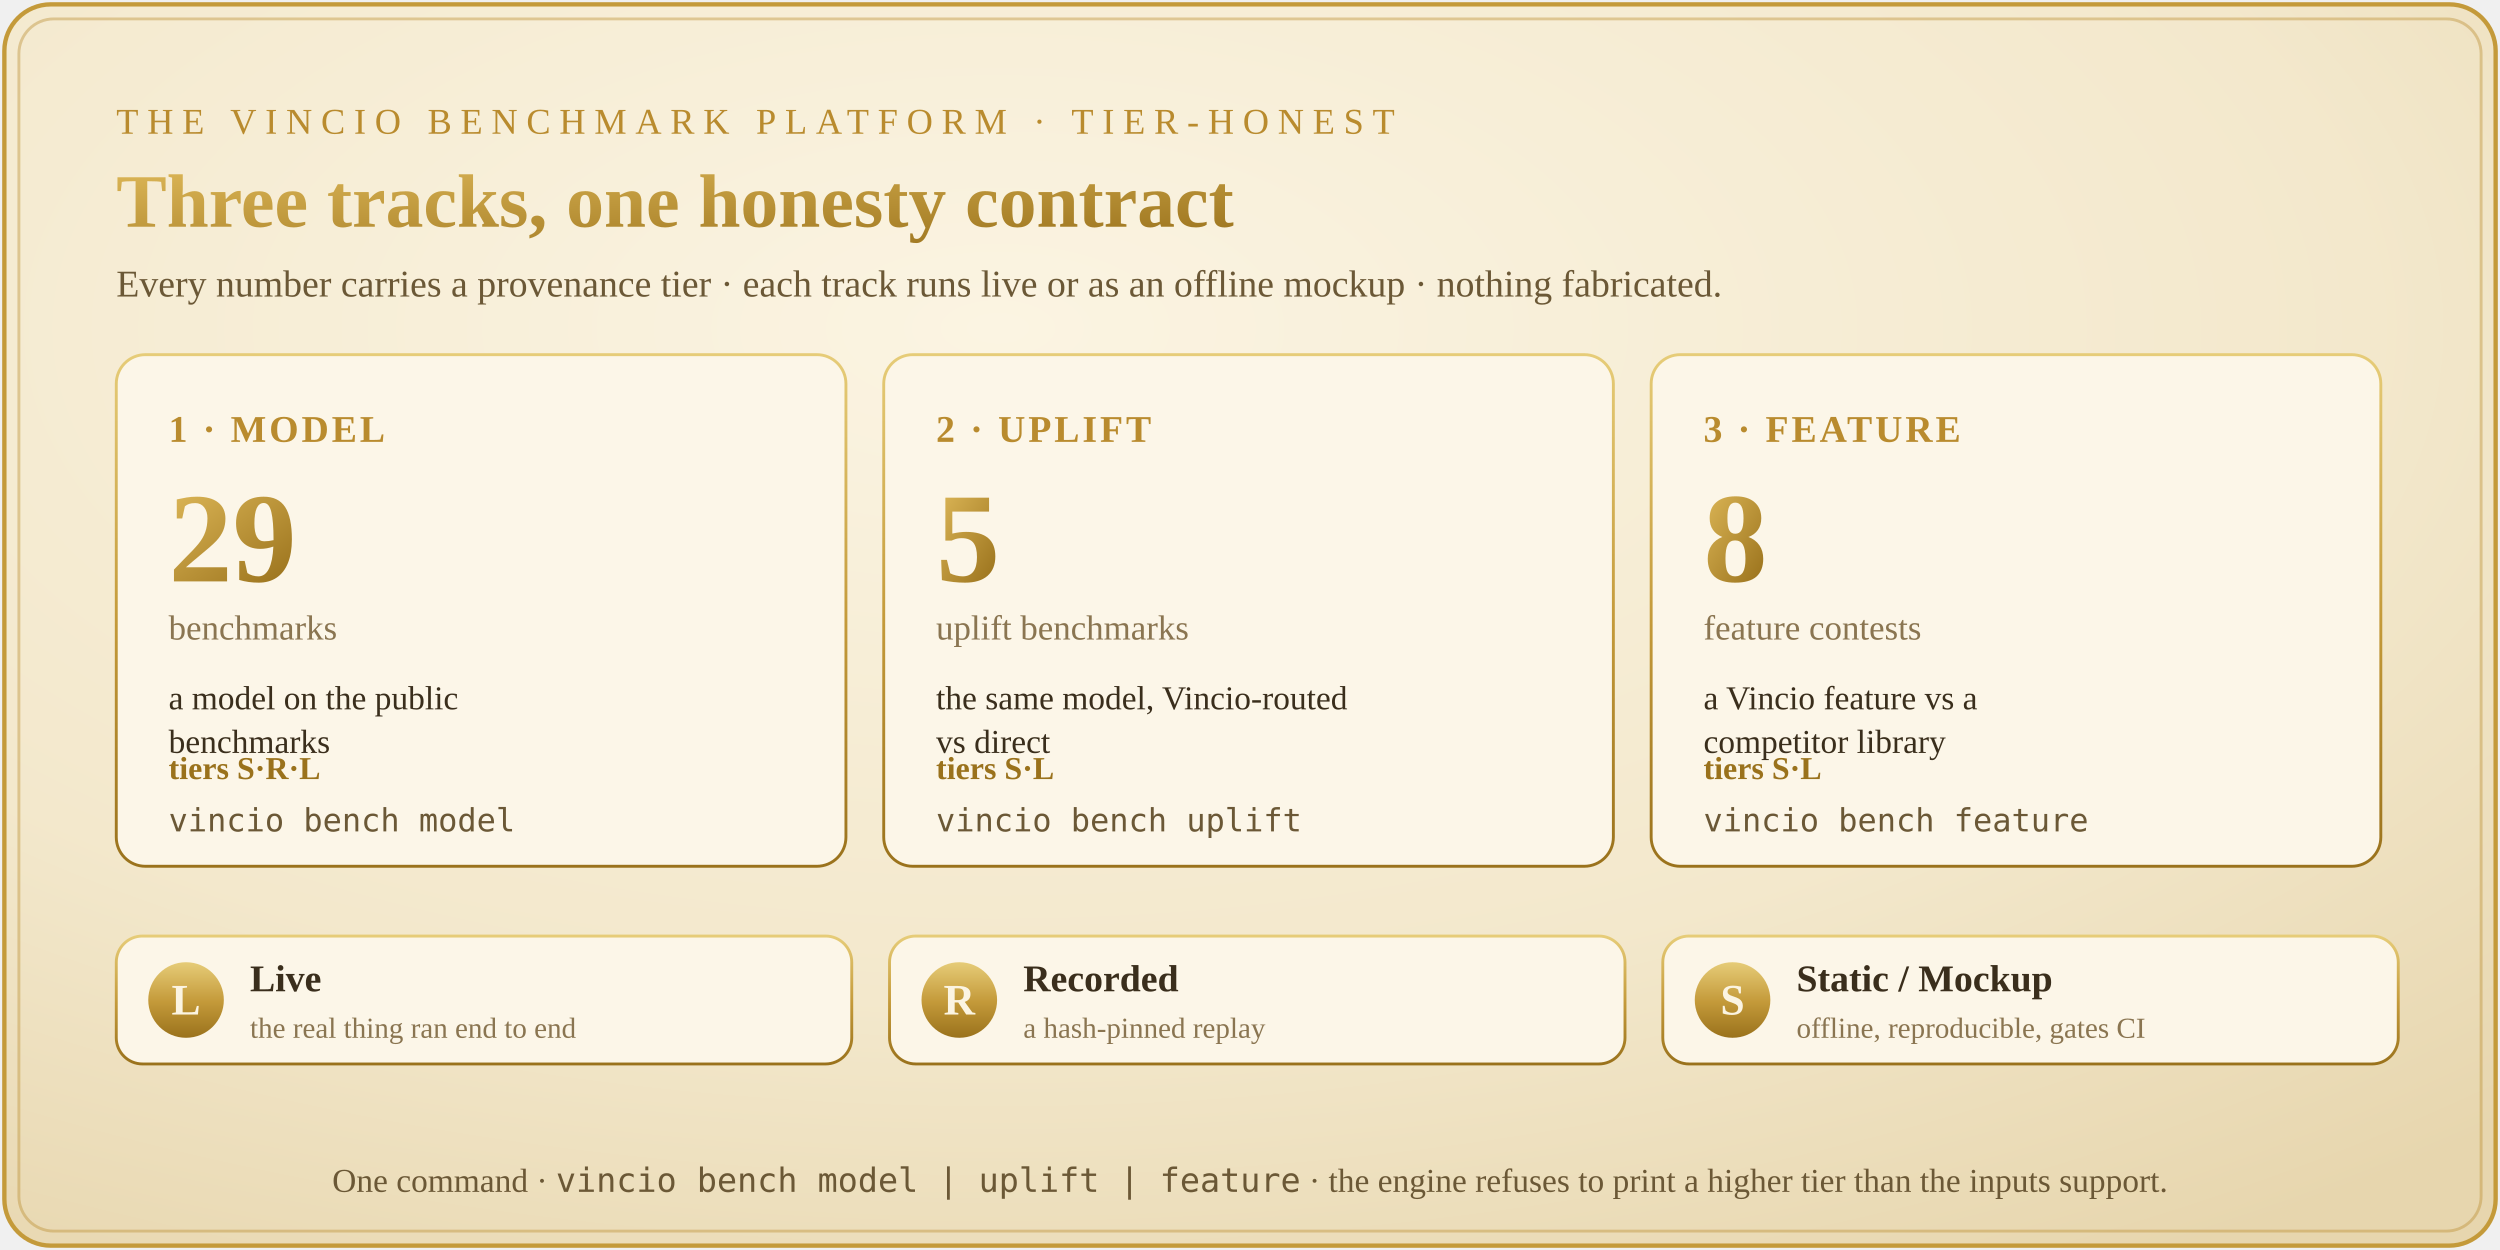
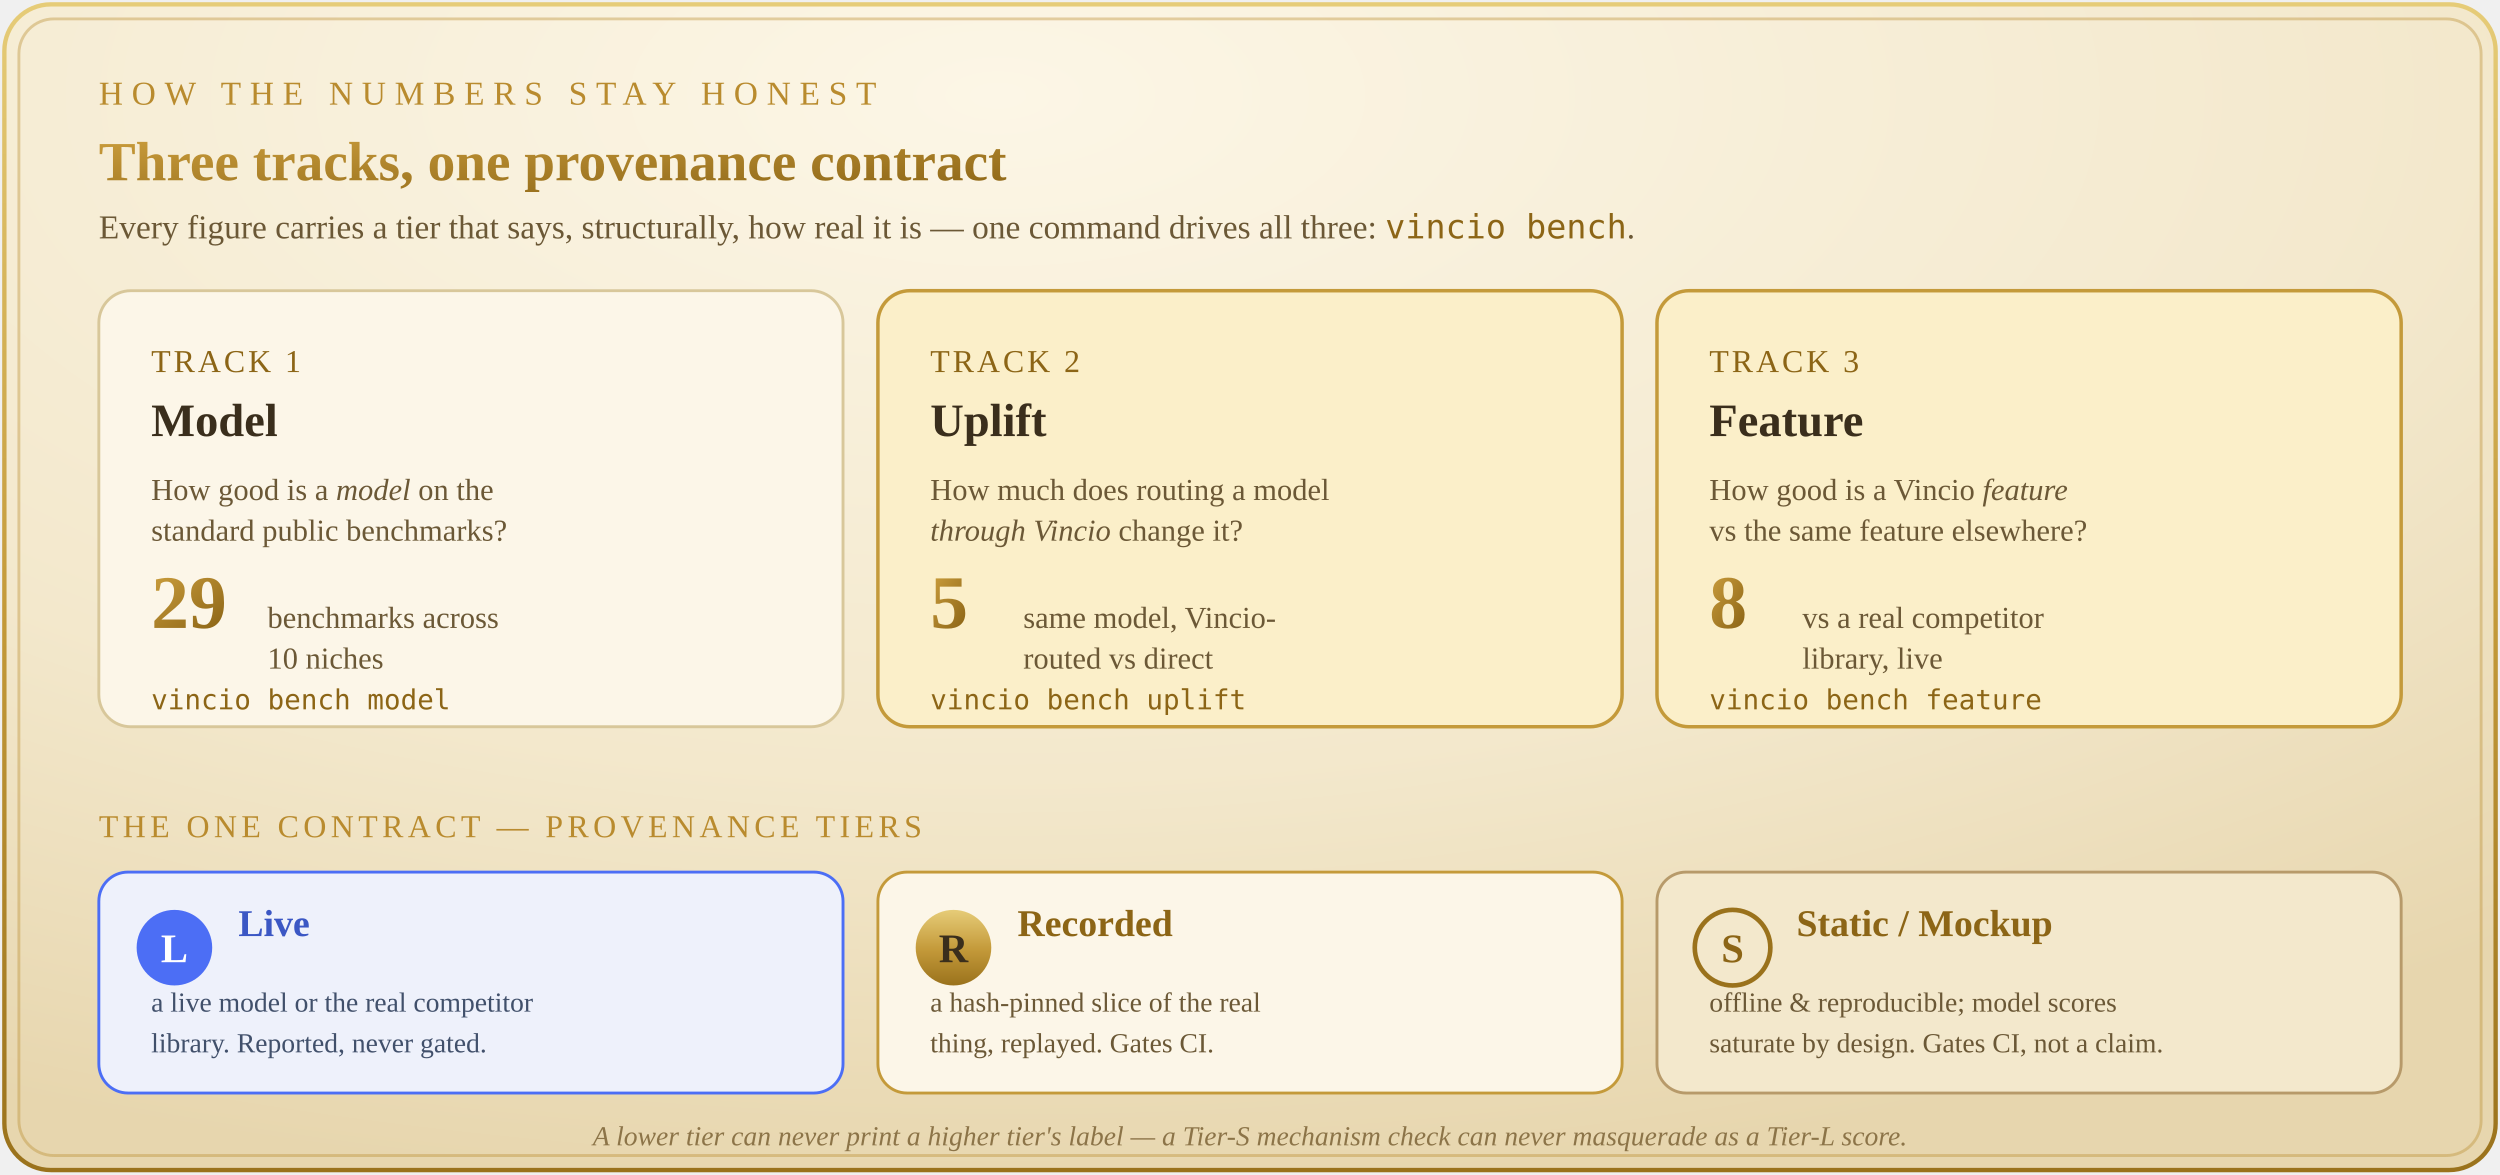
- <svg xmlns="http://www.w3.org/2000/svg" width="860" height="430" viewBox="0 0 860 430" role="img" aria-labelledby="pf_t pf_d">
+ <svg xmlns="http://www.w3.org/2000/svg" width="860" height="404" viewBox="0 0 860 404" role="img" aria-labelledby="pf_t pf_d">
  <defs>
-     <radialGradient id="pf_parch" cx="40%" cy="26%" r="88%">
-       <stop offset="0%" stop-color="#FBF4E2" />
+     <radialGradient id="pf_parch" cx="40%" cy="8%" r="94%">
+       <stop offset="0%" stop-color="#FCF6E6" />
      <stop offset="62%" stop-color="#F3E8CC" />
      <stop offset="100%" stop-color="#E7D6AE" />
    </radialGradient>
    <linearGradient id="pf_gold" x1="0" y1="0" x2="0" y2="1">
      <stop offset="0%" stop-color="#E6CC78" />
      <stop offset="52%" stop-color="#C49A3A" />
      <stop offset="100%" stop-color="#9A721C" />
    </linearGradient>
    <linearGradient id="pf_goldtext" x1="0" y1="0" x2="1" y2="1">
-       <stop offset="0%" stop-color="#D9B354" />
-       <stop offset="100%" stop-color="#9A721C" />
+       <stop offset="0%" stop-color="#C79A3A" />
+       <stop offset="100%" stop-color="#8C6516" />
    </linearGradient>
  </defs>
-   <rect x="1.5" y="1.5" width="857" height="427" rx="16" fill="url(#pf_parch)" stroke="#C49A3A" stroke-width="1.5" />
-   <rect x="6.5" y="6.5" width="847" height="417" rx="12" fill="none" stroke="#B98B2E" stroke-width="1" opacity="0.4" />
+   <rect x="1.5" y="1.5" width="857" height="401" rx="16" fill="url(#pf_parch)" stroke="url(#pf_gold)" stroke-width="1.5" />
+   <rect x="6.5" y="6.5" width="847" height="391" rx="12" fill="none" stroke="#B98B2E" stroke-width="1" opacity="0.38" />
  <g font-family="Georgia, 'Times New Roman', serif">
-     <text x="40" y="46" font-size="12.5" letter-spacing="3" fill="#B98B2E">THE VINCIO BENCHMARK PLATFORM · TIER-HONEST</text>
-     <text x="40" y="78" font-size="26" font-weight="700" fill="url(#pf_goldtext)">Three tracks, one honesty contract</text>
-     <text x="40" y="102" font-size="13" fill="#6B5836">Every number carries a provenance tier · each track runs live or as an offline mockup · nothing fabricated.</text>
-     <rect x="40" y="122" width="251" height="176" rx="10" fill="#FCF6E8" stroke="url(#pf_gold)" stroke-width="1" />
-     <text x="58" y="152" font-size="13" font-weight="700" letter-spacing="1" fill="#B98B2E">1 · MODEL</text>
-     <text x="58" y="200" font-size="44" font-weight="700" fill="url(#pf_goldtext)">29</text>
-     <text x="58" y="220" font-size="12" fill="#8A7551">benchmarks</text>
-     <text x="58" y="244" font-size="11.5" fill="#3A2E1C">a model on the public</text>
-     <text x="58" y="259" font-size="11.5" fill="#3A2E1C">benchmarks</text>
-     <text x="58" y="268" font-size="11" font-weight="700" fill="#9A721C">tiers S·R·L</text>
-     <text x="58" y="286" font-size="11" font-family="ui-monospace, monospace" fill="#6B5836">vincio bench model</text>
-     <rect x="304" y="122" width="251" height="176" rx="10" fill="#FCF6E8" stroke="url(#pf_gold)" stroke-width="1" />
-     <text x="322" y="152" font-size="13" font-weight="700" letter-spacing="1" fill="#B98B2E">2 · UPLIFT</text>
-     <text x="322" y="200" font-size="44" font-weight="700" fill="url(#pf_goldtext)">5</text>
-     <text x="322" y="220" font-size="12" fill="#8A7551">uplift benchmarks</text>
-     <text x="322" y="244" font-size="11.5" fill="#3A2E1C">the same model, Vincio-routed</text>
-     <text x="322" y="259" font-size="11.5" fill="#3A2E1C">vs direct</text>
-     <text x="322" y="268" font-size="11" font-weight="700" fill="#9A721C">tiers S·L</text>
-     <text x="322" y="286" font-size="11" font-family="ui-monospace, monospace" fill="#6B5836">vincio bench uplift</text>
-     <rect x="568" y="122" width="251" height="176" rx="10" fill="#FCF6E8" stroke="url(#pf_gold)" stroke-width="1" />
-     <text x="586" y="152" font-size="13" font-weight="700" letter-spacing="1" fill="#B98B2E">3 · FEATURE</text>
-     <text x="586" y="200" font-size="44" font-weight="700" fill="url(#pf_goldtext)">8</text>
-     <text x="586" y="220" font-size="12" fill="#8A7551">feature contests</text>
-     <text x="586" y="244" font-size="11.5" fill="#3A2E1C">a Vincio feature vs a</text>
-     <text x="586" y="259" font-size="11.5" fill="#3A2E1C">competitor library</text>
-     <text x="586" y="268" font-size="11" font-weight="700" fill="#9A721C">tiers S·L</text>
-     <text x="586" y="286" font-size="11" font-family="ui-monospace, monospace" fill="#6B5836">vincio bench feature</text>
-     <rect x="40" y="322" width="253" height="44" rx="9" fill="#FCF6E8" stroke="url(#pf_gold)" stroke-width="1" />
-     <circle cx="64" cy="344" r="13" fill="url(#pf_gold)" />
-     <text x="64" y="349" font-size="15" font-weight="700" fill="#FBF4E2" text-anchor="middle">L</text>
-     <text x="86" y="341" font-size="13" font-weight="700" fill="#3A2E1C">Live</text>
-     <text x="86" y="357" font-size="10" fill="#8A7551">the real thing ran end to end</text>
-     <rect x="306" y="322" width="253" height="44" rx="9" fill="#FCF6E8" stroke="url(#pf_gold)" stroke-width="1" />
-     <circle cx="330" cy="344" r="13" fill="url(#pf_gold)" />
-     <text x="330" y="349" font-size="15" font-weight="700" fill="#FBF4E2" text-anchor="middle">R</text>
-     <text x="352" y="341" font-size="13" font-weight="700" fill="#3A2E1C">Recorded</text>
-     <text x="352" y="357" font-size="10" fill="#8A7551">a hash-pinned replay</text>
-     <rect x="572" y="322" width="253" height="44" rx="9" fill="#FCF6E8" stroke="url(#pf_gold)" stroke-width="1" />
-     <circle cx="596" cy="344" r="13" fill="url(#pf_gold)" />
-     <text x="596" y="349" font-size="15" font-weight="700" fill="#FBF4E2" text-anchor="middle">S</text>
-     <text x="618" y="341" font-size="13" font-weight="700" fill="#3A2E1C">Static / Mockup</text>
-     <text x="618" y="357" font-size="10" fill="#8A7551">offline, reproducible, gates CI</text>
-     <text x="430" y="410" font-size="11.5" fill="#6B5836" text-anchor="middle">One command · <tspan font-family="ui-monospace, monospace">vincio bench model | uplift | feature</tspan> · the engine refuses to print a higher tier than the inputs support.</text>
+     <text x="34" y="36" font-size="11.5" letter-spacing="3" fill="#B98B2E">HOW THE NUMBERS STAY HONEST</text>
+     <text x="34" y="62" font-size="19" font-weight="700" fill="url(#pf_goldtext)">Three tracks, one provenance contract</text>
+     <text x="34" y="82" font-size="11.5" fill="#6B5836">Every figure carries a tier that says, structurally, how real it is — one command drives all three: <tspan font-family="'SFMono-Regular',Consolas,monospace" fill="#8C6516">vincio bench</tspan>.</text>
+     <g>
+       <rect x="34" y="100" width="256" height="150" rx="11" fill="#FCF6E8" stroke="#D8C79A" stroke-width="1" />
+       <text x="52" y="128" font-size="11" fill="#8C6516" letter-spacing="1">TRACK 1</text>
+       <text x="52" y="150" font-size="16" font-weight="700" fill="#3A2E1C">Model</text>
+       <text x="52" y="172" font-size="10.5" fill="#6B5836">How good is a <tspan font-style="italic">model</tspan> on the</text>
+       <text x="52" y="186" font-size="10.5" fill="#6B5836">standard public benchmarks?</text>
+       <text x="52" y="216" font-size="26" font-weight="700" fill="url(#pf_goldtext)">29</text>
+       <text x="92" y="216" font-size="10.5" fill="#6B5836">benchmarks across</text>
+       <text x="92" y="230" font-size="10.5" fill="#6B5836">10 niches</text>
+       <text x="52" y="244" font-family="'SFMono-Regular',Consolas,monospace" font-size="9.5" fill="#8C6516">vincio bench model</text>
+     </g>
+     <g>
+       <rect x="302" y="100" width="256" height="150" rx="11" fill="#FBEFC9" stroke="#C49A3A" stroke-width="1.2" />
+       <text x="320" y="128" font-size="11" fill="#8C6516" letter-spacing="1">TRACK 2</text>
+       <text x="320" y="150" font-size="16" font-weight="700" fill="#3A2E1C">Uplift</text>
+       <text x="320" y="172" font-size="10.5" fill="#6B5836">How much does routing a model</text>
+       <text x="320" y="186" font-size="10.5" fill="#6B5836">
+         <tspan font-style="italic">through Vincio</tspan> change it?</text>
+       <text x="320" y="216" font-size="26" font-weight="700" fill="url(#pf_goldtext)">5</text>
+       <text x="352" y="216" font-size="10.5" fill="#6B5836">same model, Vincio-</text>
+       <text x="352" y="230" font-size="10.5" fill="#6B5836">routed vs direct</text>
+       <text x="320" y="244" font-family="'SFMono-Regular',Consolas,monospace" font-size="9.5" fill="#8C6516">vincio bench uplift</text>
+     </g>
+     <g>
+       <rect x="570" y="100" width="256" height="150" rx="11" fill="#FBEFC9" stroke="#C49A3A" stroke-width="1.2" />
+       <text x="588" y="128" font-size="11" fill="#8C6516" letter-spacing="1">TRACK 3</text>
+       <text x="588" y="150" font-size="16" font-weight="700" fill="#3A2E1C">Feature</text>
+       <text x="588" y="172" font-size="10.5" fill="#6B5836">How good is a Vincio <tspan font-style="italic">feature</tspan>
+       </text>
+       <text x="588" y="186" font-size="10.5" fill="#6B5836">vs the same feature elsewhere?</text>
+       <text x="588" y="216" font-size="26" font-weight="700" fill="url(#pf_goldtext)">8</text>
+       <text x="620" y="216" font-size="10.5" fill="#6B5836">vs a real competitor</text>
+       <text x="620" y="230" font-size="10.5" fill="#6B5836">library, live</text>
+       <text x="588" y="244" font-family="'SFMono-Regular',Consolas,monospace" font-size="9.5" fill="#8C6516">vincio bench feature</text>
+     </g>
+     <text x="34" y="288" font-size="11" letter-spacing="1.5" fill="#B98B2E">THE ONE CONTRACT — PROVENANCE TIERS</text>
+     <g>
+       <rect x="34" y="300" width="256" height="76" rx="10" fill="#EEF1FB" stroke="#4C6EF5" stroke-width="1" />
+       <circle cx="60" cy="326" r="13" fill="#4C6EF5" />
+       <text x="60" y="331" font-size="14" font-weight="700" fill="#FFF" text-anchor="middle">L</text>
+       <text x="82" y="322" font-size="13" font-weight="700" fill="#3B57C4">Live</text>
+       <text x="52" y="348" font-size="9.5" fill="#41506B">a live model or the real competitor</text>
+       <text x="52" y="362" font-size="9.5" fill="#41506B">library. Reported, never gated.</text>
+       <rect x="302" y="300" width="256" height="76" rx="10" fill="#FCF6E8" stroke="#C49A3A" stroke-width="1" />
+       <circle cx="328" cy="326" r="13" fill="url(#pf_gold)" />
+       <text x="328" y="331" font-size="14" font-weight="700" fill="#3A2E1C" text-anchor="middle">R</text>
+       <text x="350" y="322" font-size="13" font-weight="700" fill="#8C6516">Recorded</text>
+       <text x="320" y="348" font-size="9.5" fill="#6B5836">a hash-pinned slice of the real</text>
+       <text x="320" y="362" font-size="9.5" fill="#6B5836">thing, replayed. Gates CI.</text>
+       <rect x="570" y="300" width="256" height="76" rx="10" fill="#F3E8CC" stroke="#B79A6A" stroke-width="1" />
+       <circle cx="596" cy="326" r="13" fill="none" stroke="#9A721C" stroke-width="1.6" />
+       <text x="596" y="331" font-size="14" font-weight="700" fill="#8C6516" text-anchor="middle">S</text>
+       <text x="618" y="322" font-size="13" font-weight="700" fill="#8C6516">Static / Mockup</text>
+       <text x="588" y="348" font-size="9.5" fill="#6B5836">offline &amp; reproducible; model scores</text>
+       <text x="588" y="362" font-size="9.5" fill="#6B5836">saturate by design. Gates CI, not a claim.</text>
+     </g>
+     <text x="430" y="394" font-size="9.5" fill="#8C7448" font-style="italic" text-anchor="middle">A lower tier can never print a higher tier's label — a Tier-S mechanism check can never masquerade as a Tier-L score.</text>
  </g>
</svg>
